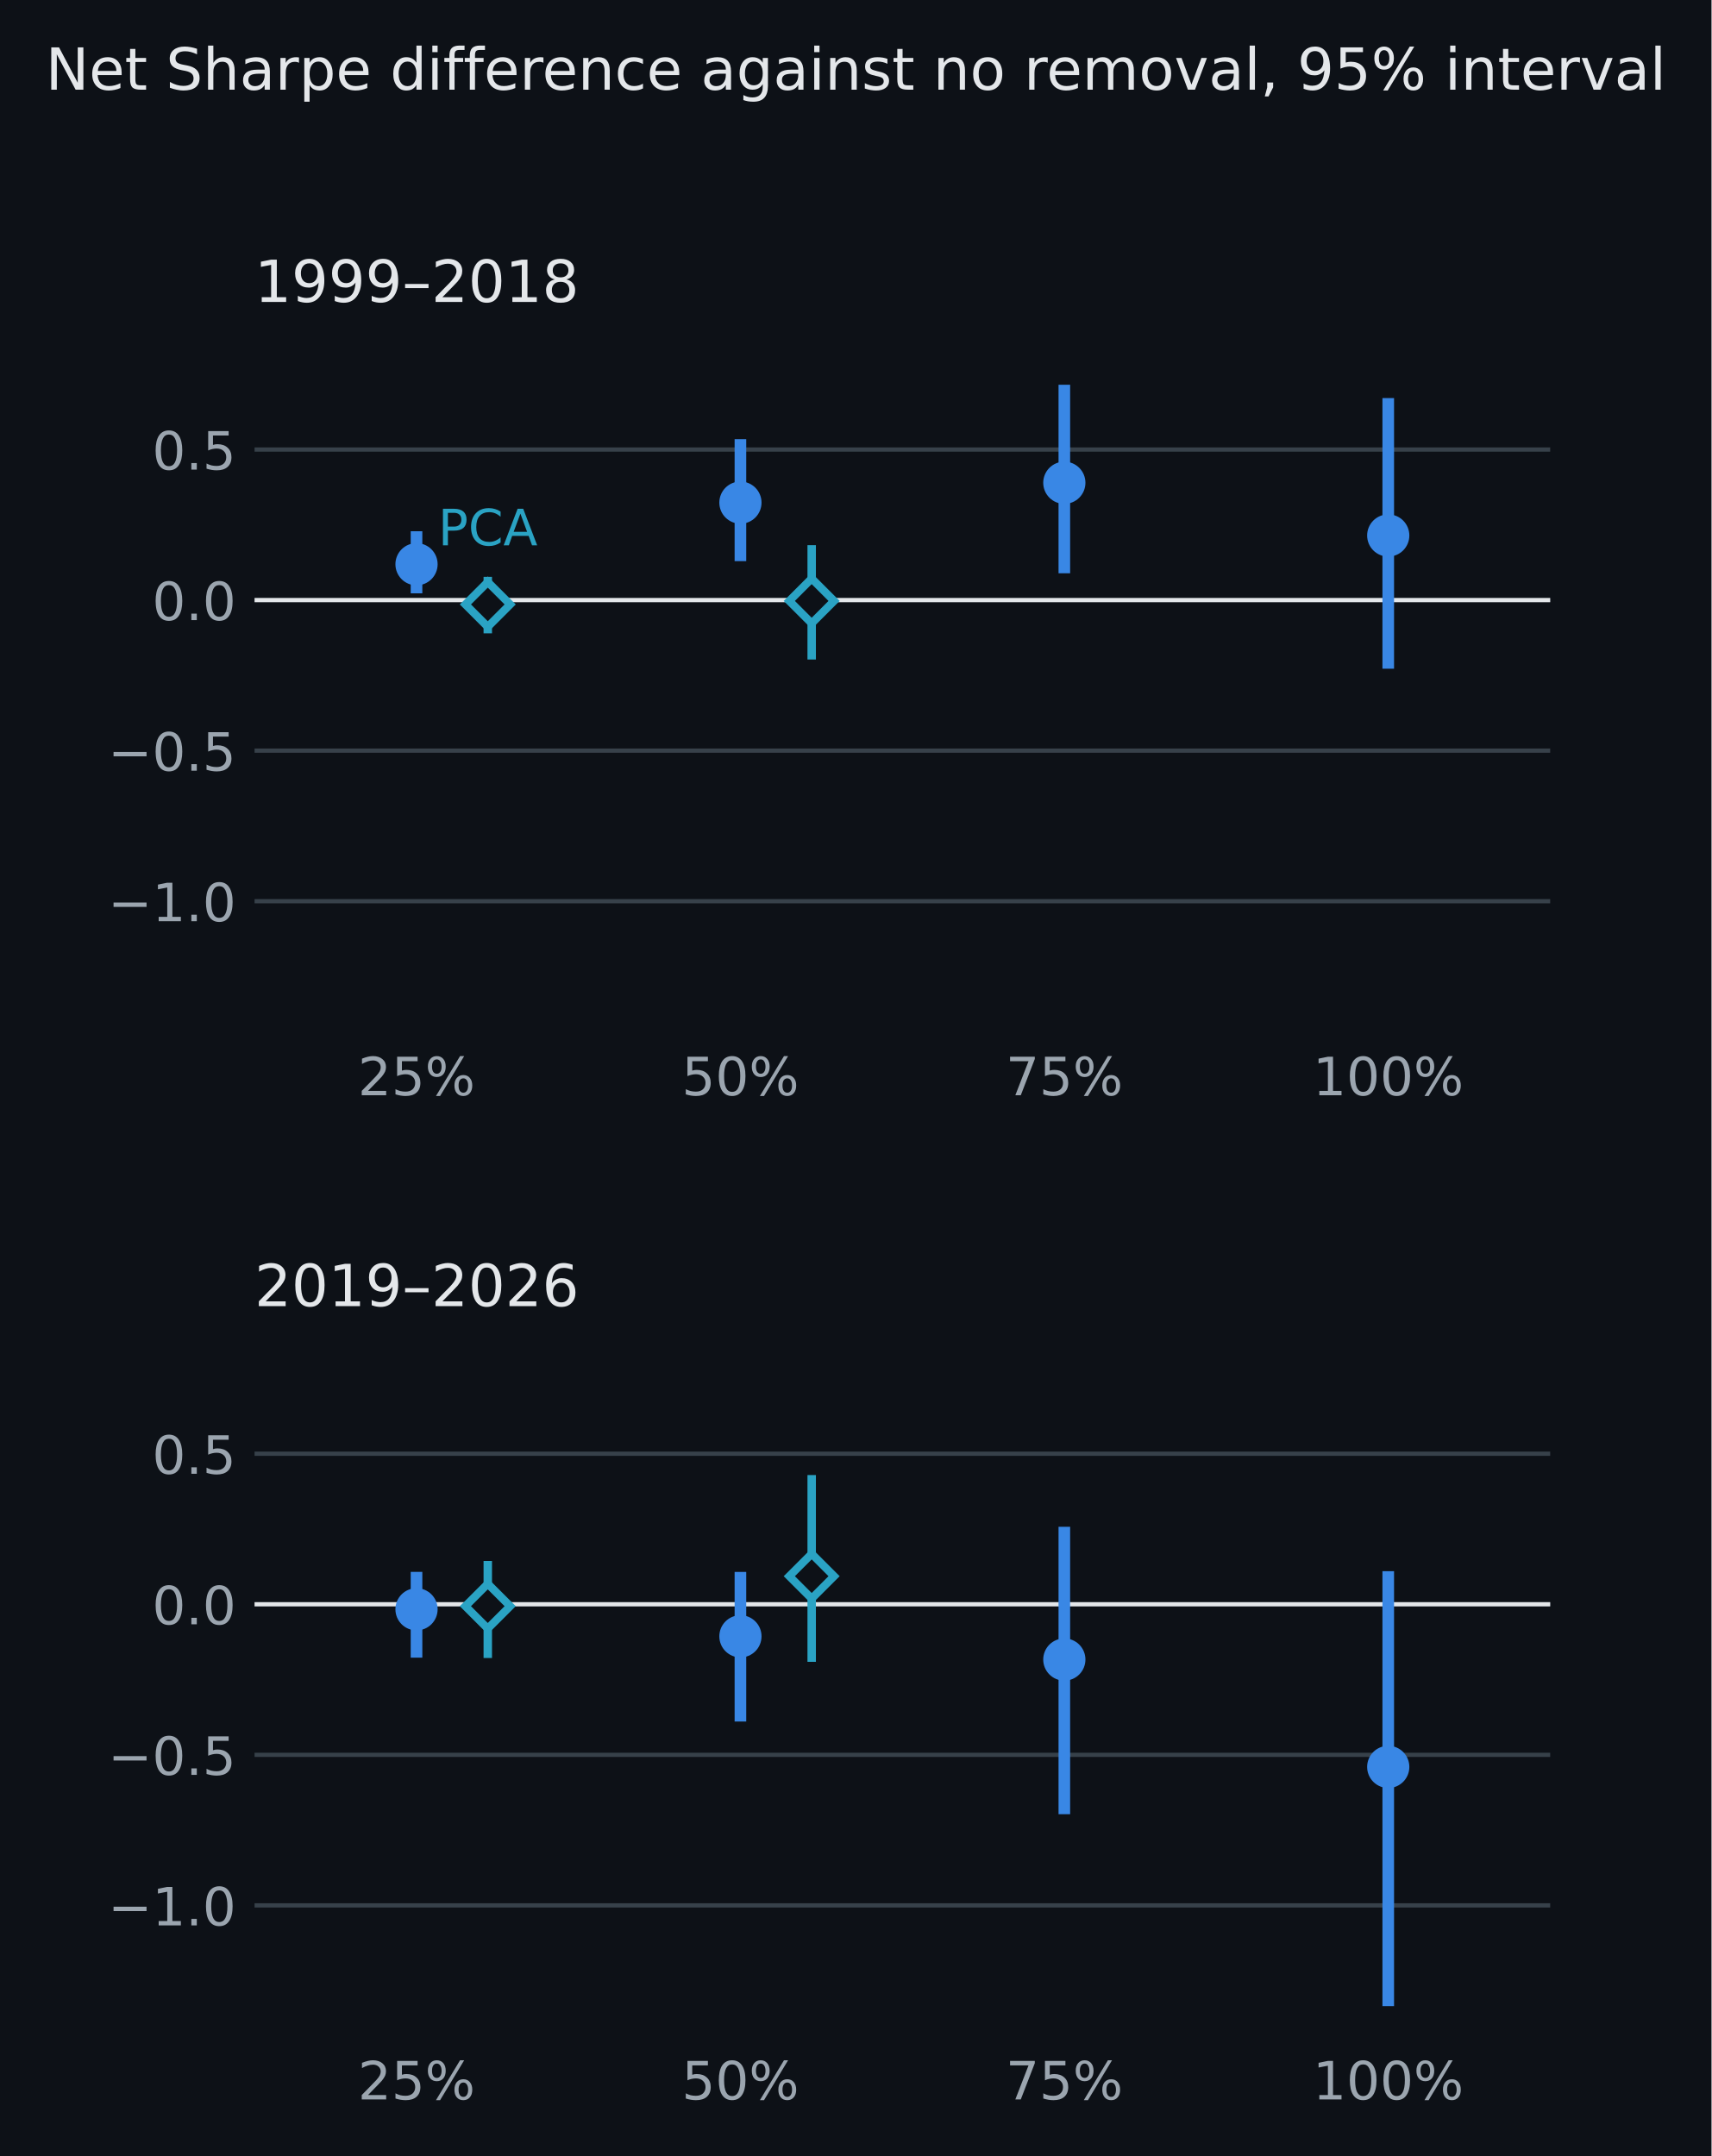
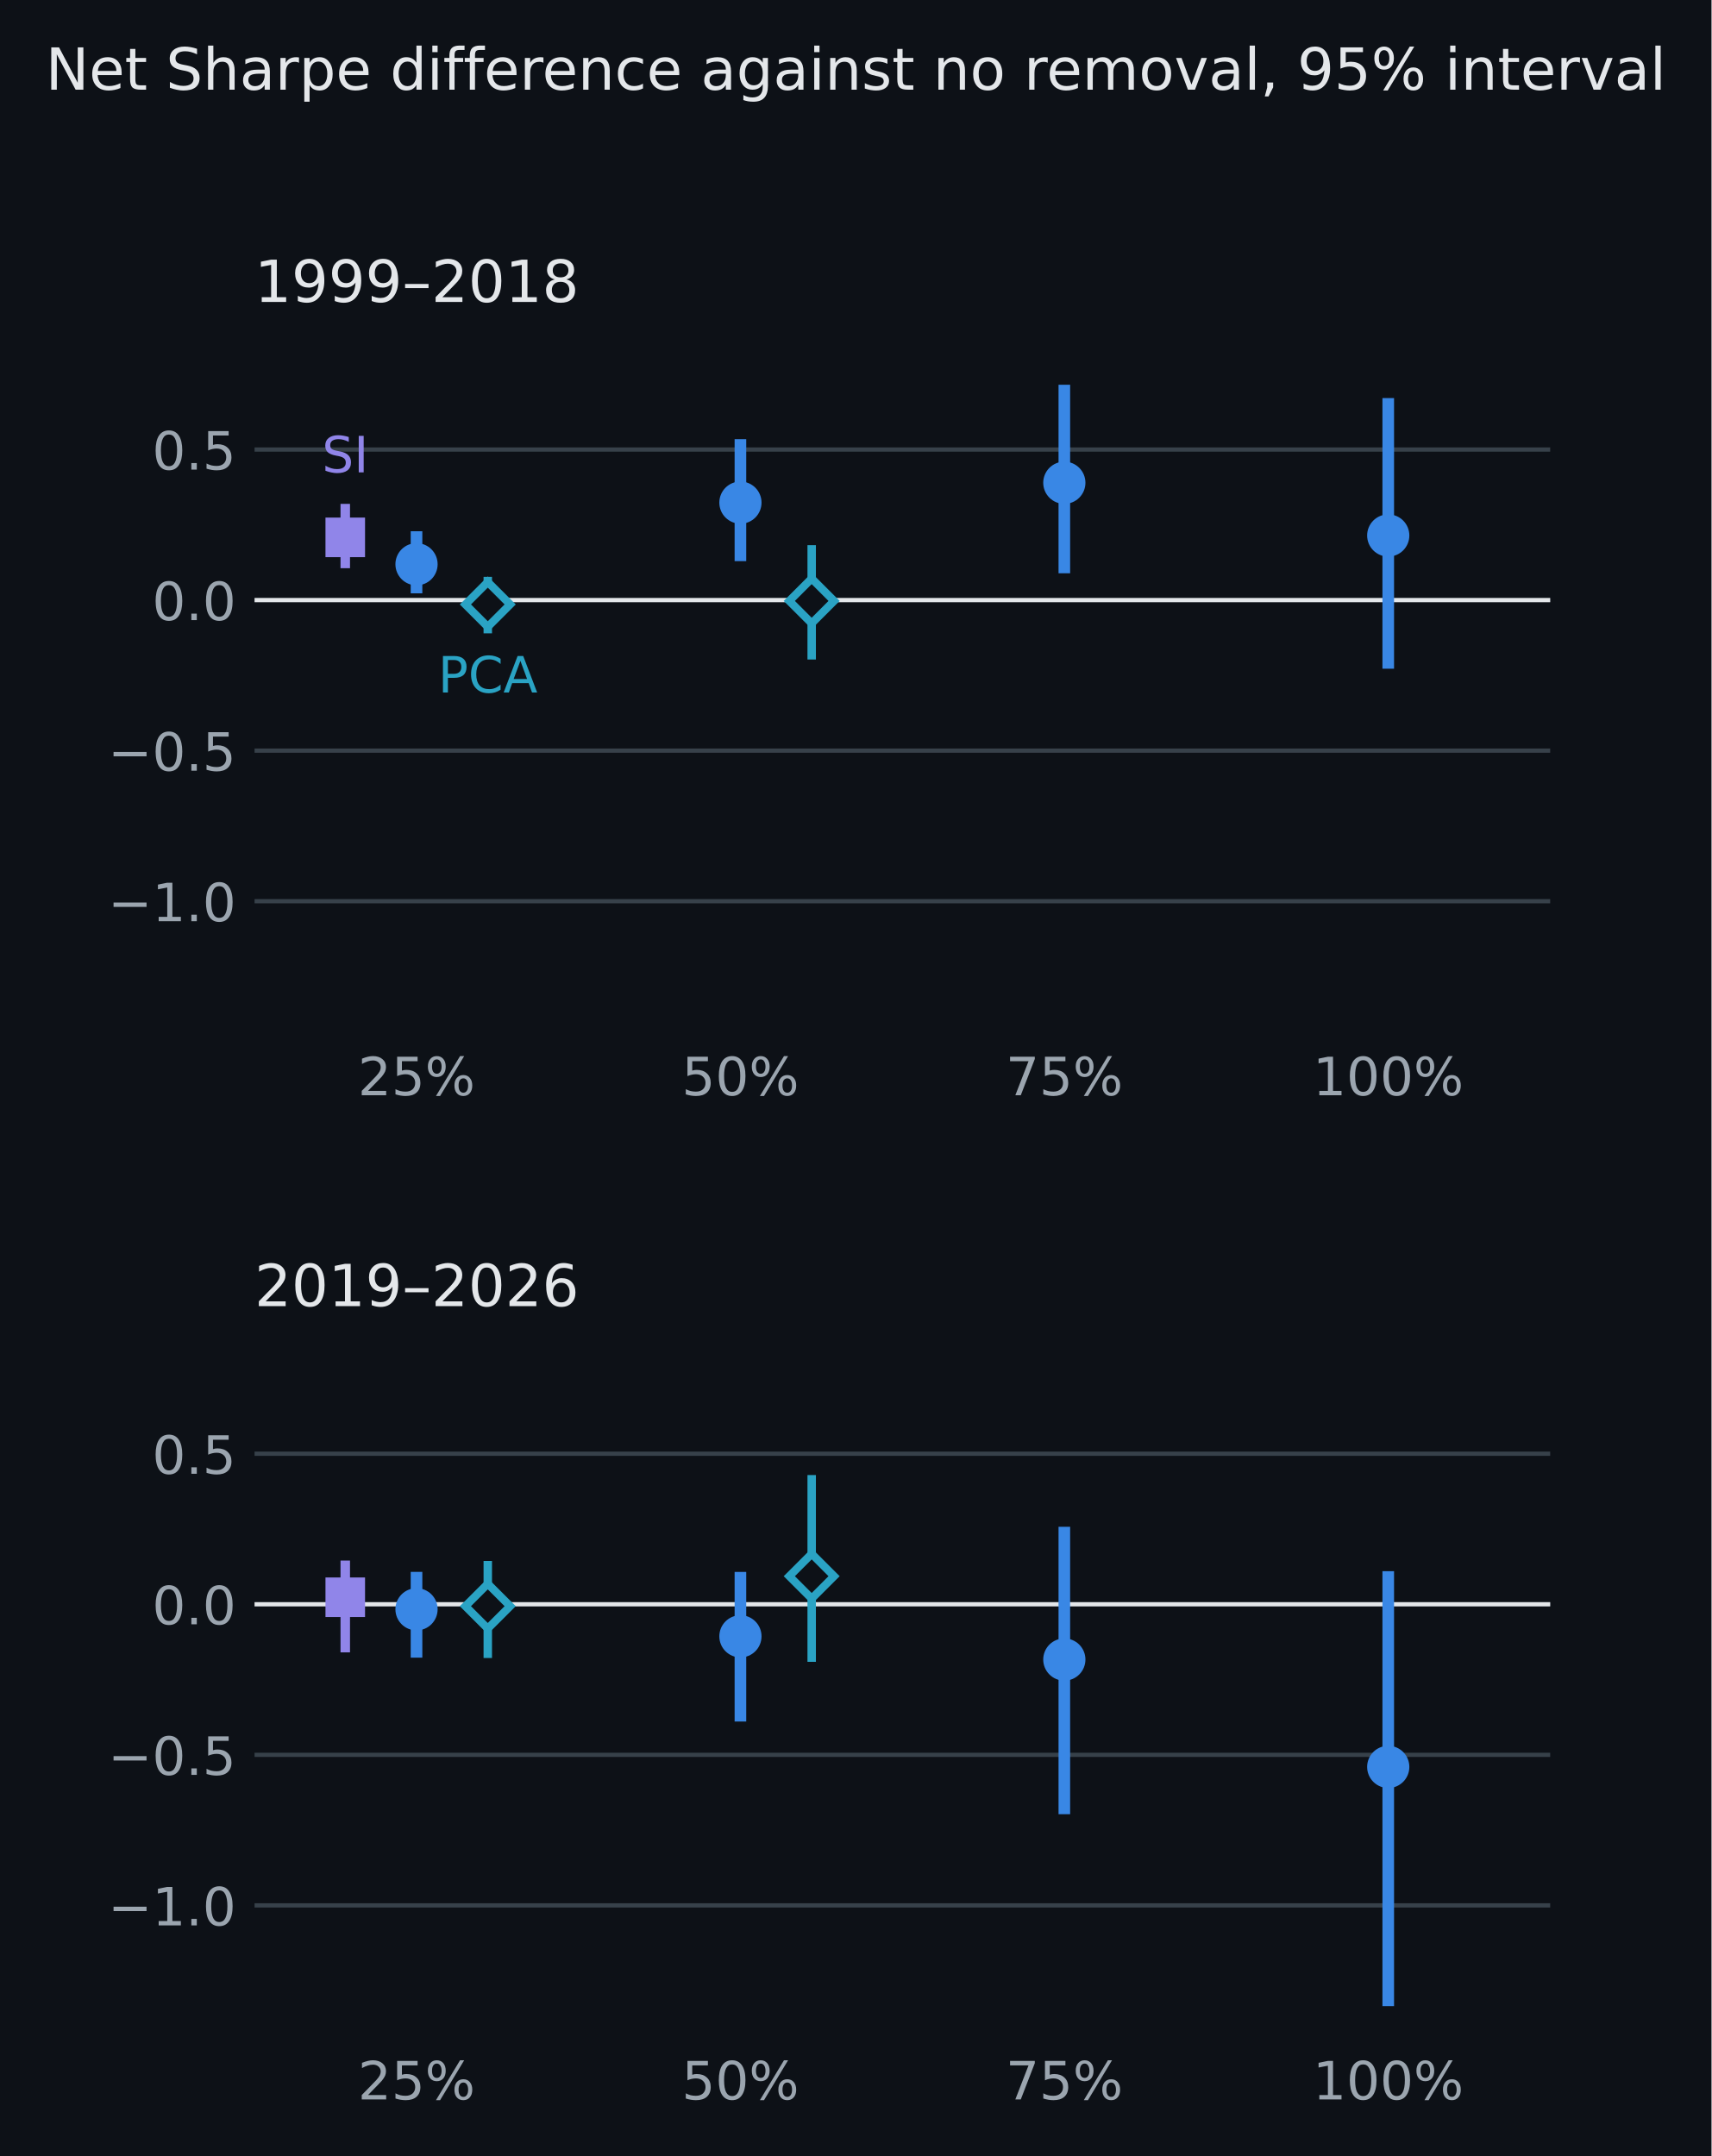
<svg xmlns="http://www.w3.org/2000/svg" xmlns:xlink="http://www.w3.org/1999/xlink" width="324.33pt" height="408.592pt" viewBox="0 0 324.33 408.592" version="1.1">
  <defs>
    <style type="text/css">*{stroke-linejoin: round; stroke-linecap: butt}</style>
  </defs>
  <g id="figure_1">
    <g id="patch_1">
      <path d="M 0 408.592 L 324.33 408.592 L 324.33 0 L 0 0 z " style="fill: #0d1117" />
    </g>
    <g id="axes_1">
      <g id="patch_2">
        <path d="M 48.24 196.468 L 293.76 196.468 L 293.76 65.222 L 48.24 65.222 z " style="fill: #0d1117" />
      </g>
      <g id="matplotlib.axis_1">
        <g id="xtick_1">
          <g id="line2d_1" />
          <g id="text_1">
            <text style="fill: #9ba5af; font: 10px 'DejaVu Sans', 'Arial', sans-serif; text-anchor: middle" x="78.93" y="207.566" transform="rotate(-0 78.93 207.5661)">25%</text>
          </g>
        </g>
        <g id="xtick_2">
          <g id="line2d_2" />
          <g id="text_2">
            <text style="fill: #9ba5af; font: 10px 'DejaVu Sans', 'Arial', sans-serif; text-anchor: middle" x="140.31" y="207.566" transform="rotate(-0 140.31 207.5661)">50%</text>
          </g>
        </g>
        <g id="xtick_3">
          <g id="line2d_3" />
          <g id="text_3">
            <text style="fill: #9ba5af; font: 10px 'DejaVu Sans', 'Arial', sans-serif; text-anchor: middle" x="201.69" y="207.566" transform="rotate(-0 201.69 207.5661)">75%</text>
          </g>
        </g>
        <g id="xtick_4">
          <g id="line2d_4" />
          <g id="text_4">
            <text style="fill: #9ba5af; font: 10px 'DejaVu Sans', 'Arial', sans-serif; text-anchor: middle" x="263.07" y="207.566" transform="rotate(-0 263.07 207.5661)">100%</text>
          </g>
        </g>
      </g>
      <g id="matplotlib.axis_2">
        <g id="ytick_1">
          <g id="line2d_5">
            <path d="M 48.24 170.789 L 293.76 170.789 " clip-path="url(#p7be1d6097a)" style="fill: none; stroke: #37414a; stroke-width: 0.8; stroke-linecap: square" />
          </g>
          <g id="line2d_6" />
          <g id="text_5">
            <text style="fill: #9ba5af; font: 10px 'DejaVu Sans', 'Arial', sans-serif; text-anchor: end" x="44.74" y="174.588" transform="rotate(-0 44.74 174.5884)">−1.0</text>
          </g>
        </g>
        <g id="ytick_2">
          <g id="line2d_7">
            <path d="M 48.24 142.257 L 293.76 142.257 " clip-path="url(#p7be1d6097a)" style="fill: none; stroke: #37414a; stroke-width: 0.8; stroke-linecap: square" />
          </g>
          <g id="line2d_8" />
          <g id="text_6">
            <text style="fill: #9ba5af; font: 10px 'DejaVu Sans', 'Arial', sans-serif; text-anchor: end" x="44.74" y="146.057" transform="rotate(-0 44.74 146.0567)">−0.5</text>
          </g>
        </g>
        <g id="ytick_3">
          <g id="line2d_9">
            <path d="M 48.24 113.726 L 293.76 113.726 " clip-path="url(#p7be1d6097a)" style="fill: none; stroke: #37414a; stroke-width: 0.8; stroke-linecap: square" />
          </g>
          <g id="line2d_10" />
          <g id="text_7">
            <text style="fill: #9ba5af; font: 10px 'DejaVu Sans', 'Arial', sans-serif; text-anchor: end" x="44.74" y="117.525" transform="rotate(-0 44.74 117.525)">0.0</text>
          </g>
        </g>
        <g id="ytick_4">
          <g id="line2d_11">
            <path d="M 48.24 85.194 L 293.76 85.194 " clip-path="url(#p7be1d6097a)" style="fill: none; stroke: #37414a; stroke-width: 0.8; stroke-linecap: square" />
          </g>
          <g id="line2d_12" />
          <g id="text_8">
            <text style="fill: #9ba5af; font: 10px 'DejaVu Sans', 'Arial', sans-serif; text-anchor: end" x="44.74" y="88.993" transform="rotate(-0 44.74 88.99333)">0.5</text>
          </g>
        </g>
      </g>
      <g id="line2d_13">
        <path d="M 48.24 113.726 L 293.76 113.726 " clip-path="url(#p7be1d6097a)" style="fill: none; stroke: #e4e7ea; stroke-width: 0.8; stroke-linecap: square" />
      </g>
      <g id="LineCollection_1">
        <path d="M 78.93 112.443 L 78.93 100.677 " clip-path="url(#p7be1d6097a)" style="fill: none; stroke: #3987e5; stroke-width: 2.2" />
      </g>
      <g id="LineCollection_2">
        <path d="M 140.31 106.347 L 140.31 83.225 " clip-path="url(#p7be1d6097a)" style="fill: none; stroke: #3987e5; stroke-width: 2.2" />
      </g>
      <g id="LineCollection_3">
        <path d="M 201.69 108.637 L 201.69 72.919 " clip-path="url(#p7be1d6097a)" style="fill: none; stroke: #3987e5; stroke-width: 2.2" />
      </g>
      <g id="LineCollection_4">
        <path d="M 263.07 126.73 L 263.07 75.438 " clip-path="url(#p7be1d6097a)" style="fill: none; stroke: #3987e5; stroke-width: 2.2" />
      </g>
      <g id="LineCollection_5">
        <path d="M 92.434 120.033 L 92.434 109.314 " clip-path="url(#p7be1d6097a)" style="fill: none; stroke: #2aa3c4; stroke-width: 1.6" />
      </g>
      <g id="LineCollection_6">
        <path d="M 153.814 124.981 L 153.814 103.309 " clip-path="url(#p7be1d6097a)" style="fill: none; stroke: #2aa3c4; stroke-width: 1.6" />
      </g>
+       <g id="LineCollection_7">
+         <path d="M 65.426 107.681 L 65.426 95.495 " clip-path="url(#p7be1d6097a)" style="fill: none; stroke: #9085e9; stroke-width: 1.8" />
+       </g>
      <g id="line2d_14">
        <defs>
          <path id="m4ae3a8944f" d="M 0 3.5 C 0.928 3.5 1.819 3.131 2.475 2.475 C 3.131 1.819 3.5 0.928 3.5 0 C 3.5 -0.928 3.131 -1.819 2.475 -2.475 C 1.819 -3.131 0.928 -3.5 0 -3.5 C -0.928 -3.5 -1.819 -3.131 -2.475 -2.475 C -3.131 -1.819 -3.5 -0.928 -3.5 0 C -3.5 0.928 -3.131 1.819 -2.475 2.475 C -1.819 3.131 -0.928 3.5 0 3.5 z " style="stroke: #3987e5" />
        </defs>
        <g clip-path="url(#p7be1d6097a)">
          <use xlink:href="#m4ae3a8944f" x="78.93" y="106.931" style="fill: #3987e5; stroke: #3987e5" />
        </g>
      </g>
      <g id="line2d_15">
        <g clip-path="url(#p7be1d6097a)">
          <use xlink:href="#m4ae3a8944f" x="140.31" y="95.253" style="fill: #3987e5; stroke: #3987e5" />
        </g>
      </g>
      <g id="line2d_16">
        <g clip-path="url(#p7be1d6097a)">
          <use xlink:href="#m4ae3a8944f" x="201.69" y="91.491" style="fill: #3987e5; stroke: #3987e5" />
        </g>
      </g>
      <g id="line2d_17">
        <g clip-path="url(#p7be1d6097a)">
          <use xlink:href="#m4ae3a8944f" x="263.07" y="101.482" style="fill: #3987e5; stroke: #3987e5" />
        </g>
      </g>
      <g id="line2d_18">
        <defs>
          <path id="mb666a10048" d="M -0 4.243 L 4.243 0 L 0 -4.243 L -4.243 -0 z " style="stroke: #2aa3c4; stroke-width: 1.5; stroke-linejoin: miter" />
        </defs>
        <g clip-path="url(#p7be1d6097a)">
          <use xlink:href="#mb666a10048" x="92.434" y="114.55" style="fill: #0d1117; stroke: #2aa3c4; stroke-width: 1.5; stroke-linejoin: miter" />
        </g>
      </g>
      <g id="line2d_19">
        <g clip-path="url(#p7be1d6097a)">
          <use xlink:href="#mb666a10048" x="153.814" y="113.885" style="fill: #0d1117; stroke: #2aa3c4; stroke-width: 1.5; stroke-linejoin: miter" />
        </g>
      </g>
+       <g id="line2d_20">
+         <defs>
+           <path id="ma347aa89f4" d="M -3.25 3.25 L 3.25 3.25 L 3.25 -3.25 L -3.25 -3.25 z " style="stroke: #9085e9; stroke-linejoin: miter" />
+         </defs>
+         <g clip-path="url(#p7be1d6097a)">
+           <use xlink:href="#ma347aa89f4" x="65.426" y="101.839" style="fill: #9085e9; stroke: #9085e9; stroke-linejoin: miter" />
+         </g>
+       </g>
      <g id="text_9">
-         <text style="fill: #2aa3c4; font: 9.5px 'DejaVu Sans', 'Arial', sans-serif; text-anchor: middle" x="92.434" y="103.344" transform="rotate(-0 92.4336 103.3437)">PCA</text>
+         <text style="fill: #2aa3c4; font: 9.5px 'DejaVu Sans', 'Arial', sans-serif; text-anchor: middle" x="92.434" y="131.246" transform="rotate(-0 92.4336 131.2461)">PCA</text>
      </g>
      <g id="text_10">
+         <text style="fill: #9085e9; font: 9.5px 'DejaVu Sans', 'Arial', sans-serif; text-anchor: middle" x="65.426" y="89.525" transform="rotate(-0 65.4264 89.52472)">SI</text>
+       </g>
+       <g id="text_11">
        <text style="fill: #e4e7ea; font: 11px 'DejaVu Sans', 'Arial', sans-serif; text-anchor: start" x="48.24" y="57.222" transform="rotate(-0 48.24 57.22194)">1999–2018</text>
      </g>
    </g>
    <g id="axes_2">
      <g id="patch_3">
        <path d="M 48.24 386.774 L 293.76 386.774 L 293.76 255.528 L 48.24 255.528 z " style="fill: #0d1117" />
      </g>
      <g id="matplotlib.axis_3">
        <g id="xtick_5">
-           <g id="line2d_20" />
-           <g id="text_11">
-             <text style="fill: #9ba5af; font: 10px 'DejaVu Sans', 'Arial', sans-serif; text-anchor: middle" x="78.93" y="397.872" transform="rotate(-0 78.93 397.8724)">25%</text>
-           </g>
-         </g>
-         <g id="xtick_6">
          <g id="line2d_21" />
          <g id="text_12">
-             <text style="fill: #9ba5af; font: 10px 'DejaVu Sans', 'Arial', sans-serif; text-anchor: middle" x="140.31" y="397.872" transform="rotate(-0 140.31 397.8724)">50%</text>
-           </g>
-         </g>
-         <g id="xtick_7">
+             <text style="fill: #9ba5af; font: 10px 'DejaVu Sans', 'Arial', sans-serif; text-anchor: middle" x="78.93" y="397.872" transform="rotate(-0 78.93 397.8724)">25%</text>
+           </g>
+         </g>
+         <g id="xtick_6">
          <g id="line2d_22" />
          <g id="text_13">
-             <text style="fill: #9ba5af; font: 10px 'DejaVu Sans', 'Arial', sans-serif; text-anchor: middle" x="201.69" y="397.872" transform="rotate(-0 201.69 397.8724)">75%</text>
-           </g>
-         </g>
-         <g id="xtick_8">
+             <text style="fill: #9ba5af; font: 10px 'DejaVu Sans', 'Arial', sans-serif; text-anchor: middle" x="140.31" y="397.872" transform="rotate(-0 140.31 397.8724)">50%</text>
+           </g>
+         </g>
+         <g id="xtick_7">
          <g id="line2d_23" />
          <g id="text_14">
+             <text style="fill: #9ba5af; font: 10px 'DejaVu Sans', 'Arial', sans-serif; text-anchor: middle" x="201.69" y="397.872" transform="rotate(-0 201.69 397.8724)">75%</text>
+           </g>
+         </g>
+         <g id="xtick_8">
+           <g id="line2d_24" />
+           <g id="text_15">
            <text style="fill: #9ba5af; font: 10px 'DejaVu Sans', 'Arial', sans-serif; text-anchor: middle" x="263.07" y="397.872" transform="rotate(-0 263.07 397.8724)">100%</text>
          </g>
        </g>
      </g>
      <g id="matplotlib.axis_4">
        <g id="ytick_5">
-           <g id="line2d_24">
+           <g id="line2d_25">
            <path d="M 48.24 361.095 L 293.76 361.095 " clip-path="url(#pfc5b098d87)" style="fill: none; stroke: #37414a; stroke-width: 0.8; stroke-linecap: square" />
          </g>
-           <g id="line2d_25" />
-           <g id="text_15">
+           <g id="line2d_26" />
+           <g id="text_16">
            <text style="fill: #9ba5af; font: 10px 'DejaVu Sans', 'Arial', sans-serif; text-anchor: end" x="44.74" y="364.895" transform="rotate(-0 44.74 364.8946)">−1.0</text>
          </g>
        </g>
        <g id="ytick_6">
-           <g id="line2d_26">
+           <g id="line2d_27">
            <path d="M 48.24 332.564 L 293.76 332.564 " clip-path="url(#pfc5b098d87)" style="fill: none; stroke: #37414a; stroke-width: 0.8; stroke-linecap: square" />
          </g>
-           <g id="line2d_27" />
-           <g id="text_16">
+           <g id="line2d_28" />
+           <g id="text_17">
            <text style="fill: #9ba5af; font: 10px 'DejaVu Sans', 'Arial', sans-serif; text-anchor: end" x="44.74" y="336.363" transform="rotate(-0 44.74 336.363)">−0.5</text>
          </g>
        </g>
        <g id="ytick_7">
-           <g id="line2d_28">
+           <g id="line2d_29">
            <path d="M 48.24 304.032 L 293.76 304.032 " clip-path="url(#pfc5b098d87)" style="fill: none; stroke: #37414a; stroke-width: 0.8; stroke-linecap: square" />
          </g>
-           <g id="line2d_29" />
-           <g id="text_17">
+           <g id="line2d_30" />
+           <g id="text_18">
            <text style="fill: #9ba5af; font: 10px 'DejaVu Sans', 'Arial', sans-serif; text-anchor: end" x="44.74" y="307.831" transform="rotate(-0 44.74 307.8313)">0.0</text>
          </g>
        </g>
        <g id="ytick_8">
-           <g id="line2d_30">
+           <g id="line2d_31">
            <path d="M 48.24 275.5 L 293.76 275.5 " clip-path="url(#pfc5b098d87)" style="fill: none; stroke: #37414a; stroke-width: 0.8; stroke-linecap: square" />
          </g>
-           <g id="line2d_31" />
-           <g id="text_18">
+           <g id="line2d_32" />
+           <g id="text_19">
            <text style="fill: #9ba5af; font: 10px 'DejaVu Sans', 'Arial', sans-serif; text-anchor: end" x="44.74" y="279.3" transform="rotate(-0 44.74 279.2996)">0.5</text>
          </g>
        </g>
      </g>
-       <g id="line2d_32">
+       <g id="line2d_33">
        <path d="M 48.24 304.032 L 293.76 304.032 " clip-path="url(#pfc5b098d87)" style="fill: none; stroke: #e4e7ea; stroke-width: 0.8; stroke-linecap: square" />
      </g>
-       <g id="LineCollection_7">
+       <g id="LineCollection_8">
        <path d="M 78.93 314.152 L 78.93 297.889 " clip-path="url(#pfc5b098d87)" style="fill: none; stroke: #3987e5; stroke-width: 2.2" />
      </g>
-       <g id="LineCollection_8">
+       <g id="LineCollection_9">
        <path d="M 140.31 326.249 L 140.31 297.904 " clip-path="url(#pfc5b098d87)" style="fill: none; stroke: #3987e5; stroke-width: 2.2" />
      </g>
-       <g id="LineCollection_9">
+       <g id="LineCollection_10">
        <path d="M 201.69 343.822 L 201.69 289.352 " clip-path="url(#pfc5b098d87)" style="fill: none; stroke: #3987e5; stroke-width: 2.2" />
      </g>
-       <g id="LineCollection_10">
+       <g id="LineCollection_11">
        <path d="M 263.07 380.183 L 263.07 297.756 " clip-path="url(#pfc5b098d87)" style="fill: none; stroke: #3987e5; stroke-width: 2.2" />
      </g>
-       <g id="LineCollection_11">
+       <g id="LineCollection_12">
        <path d="M 92.434 314.215 L 92.434 295.819 " clip-path="url(#pfc5b098d87)" style="fill: none; stroke: #2aa3c4; stroke-width: 1.6" />
      </g>
-       <g id="LineCollection_12">
+       <g id="LineCollection_13">
        <path d="M 153.814 314.939 L 153.814 279.54 " clip-path="url(#pfc5b098d87)" style="fill: none; stroke: #2aa3c4; stroke-width: 1.6" />
      </g>
-       <g id="line2d_33">
+       <g id="LineCollection_14">
+         <path d="M 65.426 313.141 L 65.426 295.746 " clip-path="url(#pfc5b098d87)" style="fill: none; stroke: #9085e9; stroke-width: 1.8" />
+       </g>
+       <g id="line2d_34">
        <g clip-path="url(#pfc5b098d87)">
          <use xlink:href="#m4ae3a8944f" x="78.93" y="304.983" style="fill: #3987e5; stroke: #3987e5" />
        </g>
      </g>
-       <g id="line2d_34">
+       <g id="line2d_35">
        <g clip-path="url(#pfc5b098d87)">
          <use xlink:href="#m4ae3a8944f" x="140.31" y="310.107" style="fill: #3987e5; stroke: #3987e5" />
        </g>
      </g>
-       <g id="line2d_35">
+       <g id="line2d_36">
        <g clip-path="url(#pfc5b098d87)">
          <use xlink:href="#m4ae3a8944f" x="201.69" y="314.505" style="fill: #3987e5; stroke: #3987e5" />
        </g>
      </g>
-       <g id="line2d_36">
+       <g id="line2d_37">
        <g clip-path="url(#pfc5b098d87)">
          <use xlink:href="#m4ae3a8944f" x="263.07" y="334.854" style="fill: #3987e5; stroke: #3987e5" />
        </g>
      </g>
-       <g id="line2d_37">
+       <g id="line2d_38">
        <g clip-path="url(#pfc5b098d87)">
          <use xlink:href="#mb666a10048" x="92.434" y="304.393" style="fill: #0d1117; stroke: #2aa3c4; stroke-width: 1.5; stroke-linejoin: miter" />
        </g>
      </g>
-       <g id="line2d_38">
+       <g id="line2d_39">
        <g clip-path="url(#pfc5b098d87)">
          <use xlink:href="#mb666a10048" x="153.814" y="298.711" style="fill: #0d1117; stroke: #2aa3c4; stroke-width: 1.5; stroke-linejoin: miter" />
        </g>
      </g>
-       <g id="text_19">
+       <g id="line2d_40">
+         <g clip-path="url(#pfc5b098d87)">
+           <use xlink:href="#ma347aa89f4" x="65.426" y="302.702" style="fill: #9085e9; stroke: #9085e9; stroke-linejoin: miter" />
+         </g>
+       </g>
+       <g id="text_20">
        <text style="fill: #e4e7ea; font: 11px 'DejaVu Sans', 'Arial', sans-serif; text-anchor: start" x="48.24" y="247.528" transform="rotate(-0 48.24 247.5282)">2019–2026</text>
      </g>
    </g>
-     <g id="text_20">
+     <g id="text_21">
      <text style="fill: #e4e7ea; font: 11px 'DejaVu Sans', 'Arial', sans-serif; text-anchor: start" x="8.64" y="16.998" transform="rotate(-0 8.64 16.99828)">Net Sharpe difference against no removal, 95% interval</text>
    </g>
  </g>
  <defs>
    <clipPath id="p7be1d6097a">
      <rect x="48.24" y="65.222" width="245.52" height="131.246" />
    </clipPath>
    <clipPath id="pfc5b098d87">
      <rect x="48.24" y="255.528" width="245.52" height="131.246" />
    </clipPath>
  </defs>
</svg>
